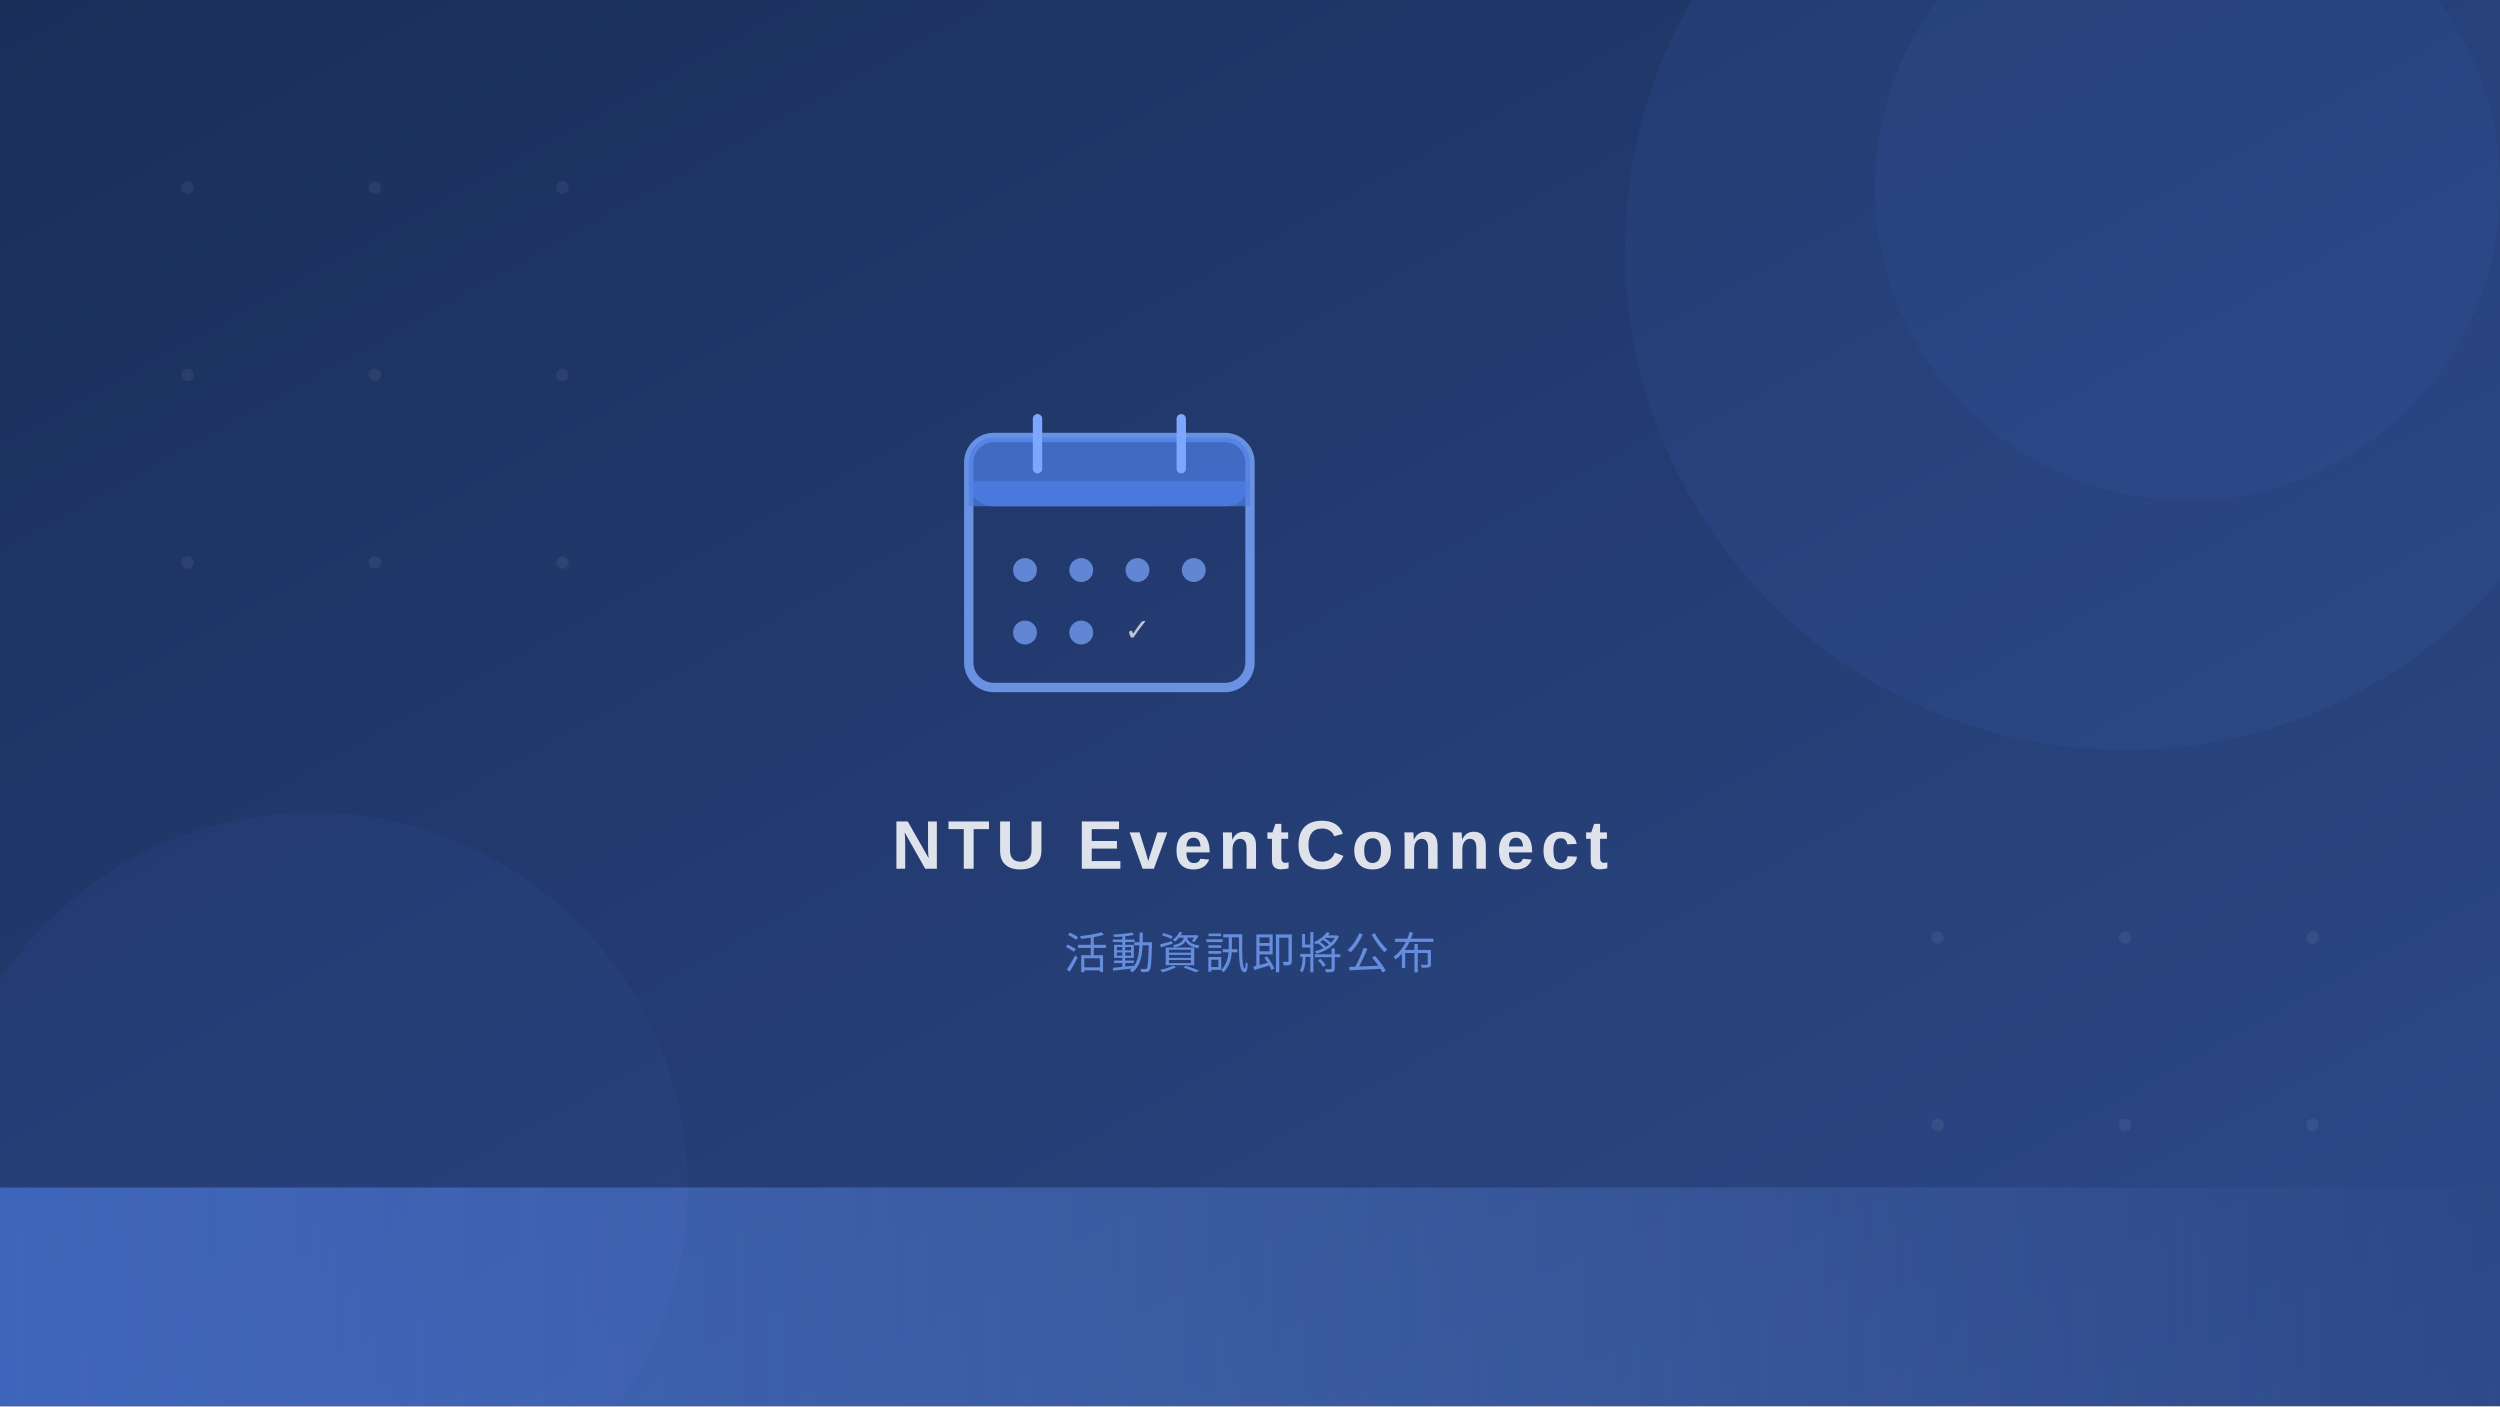
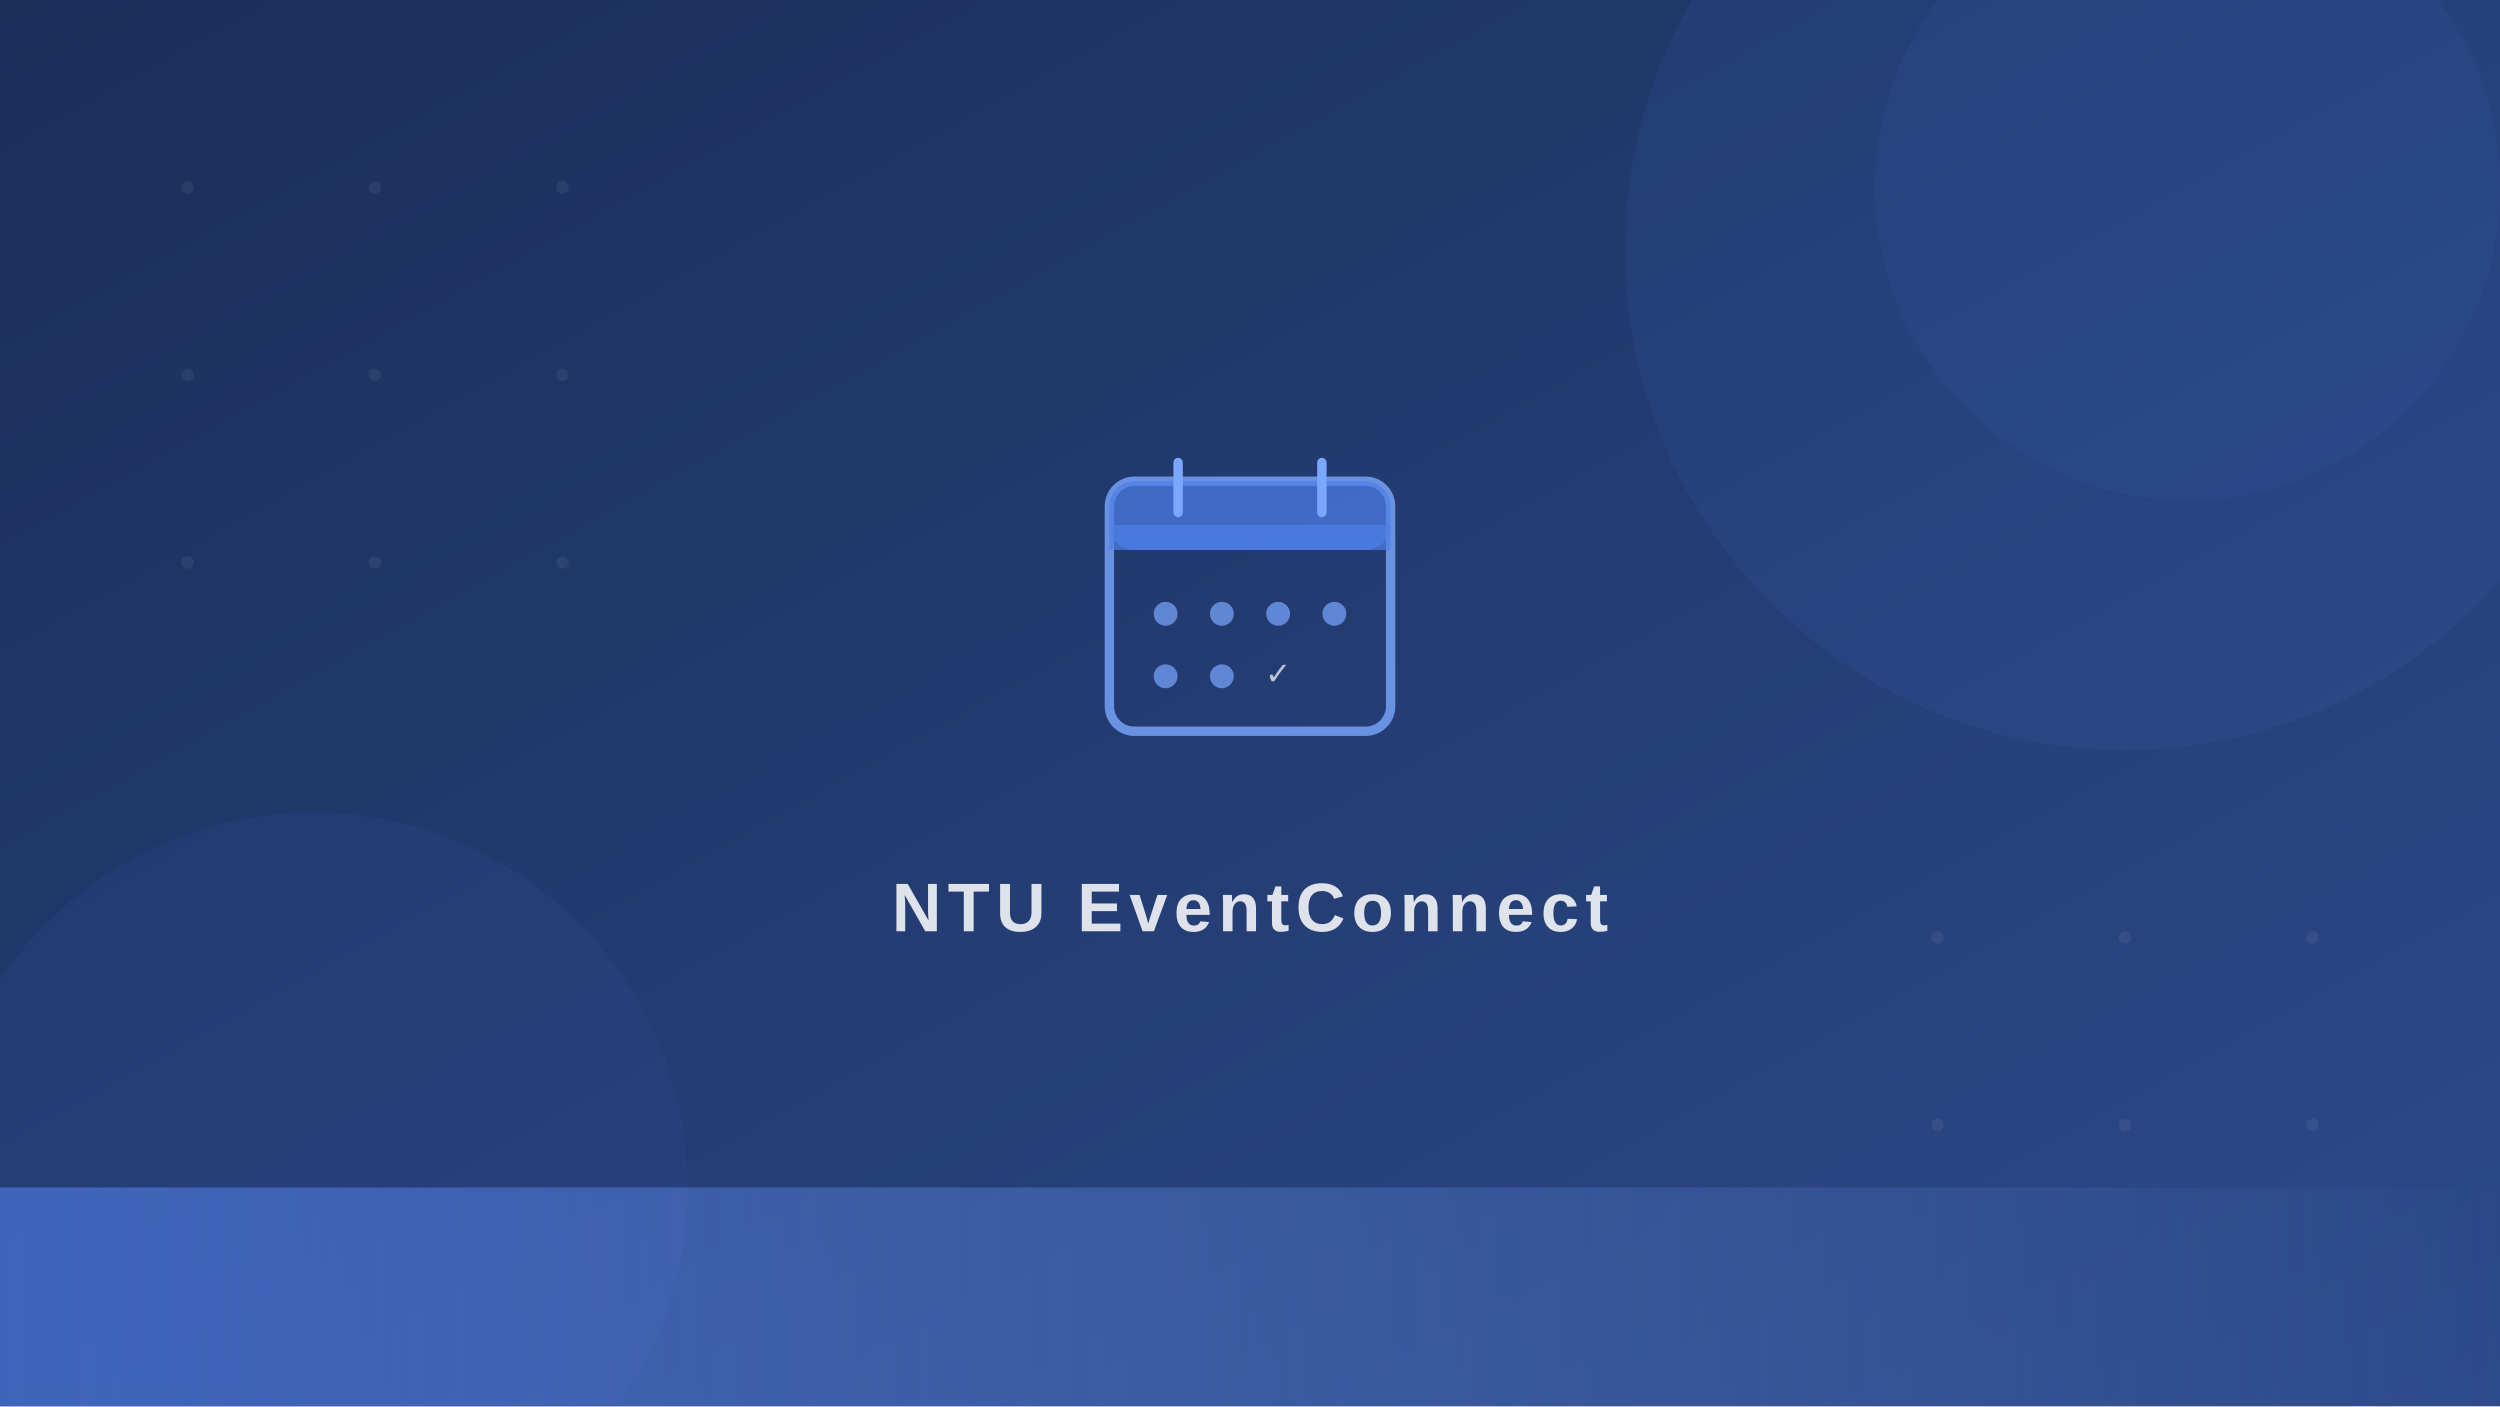
<svg xmlns="http://www.w3.org/2000/svg" width="800" height="450" viewBox="0 0 800 450">
  <defs>
    <linearGradient id="bg" x1="0%" y1="0%" x2="100%" y2="100%">
      <stop offset="0%" style="stop-color:#1a2e5a;stop-opacity:1" />
      <stop offset="100%" style="stop-color:#2d4a8a;stop-opacity:1" />
    </linearGradient>
    <linearGradient id="accent" x1="0%" y1="0%" x2="100%" y2="0%">
      <stop offset="0%" style="stop-color:#4f7fe8;stop-opacity:0.6" />
      <stop offset="100%" style="stop-color:#7ba7ff;stop-opacity:0" />
    </linearGradient>
  </defs>
  <rect width="800" height="450" fill="url(#bg)" />
  <circle cx="680" cy="80" r="160" fill="#4f7fe8" opacity="0.08" />
  <circle cx="700" cy="60" r="100" fill="#4f7fe8" opacity="0.07" />
  <circle cx="100" cy="380" r="120" fill="#4f7fe8" opacity="0.06" />
  <rect x="0" y="380" width="800" height="70" fill="url(#accent)" />
  <g opacity="0.06" fill="#ffffff">
    <circle cx="60" cy="60" r="2" />
    <circle cx="120" cy="60" r="2" />
    <circle cx="180" cy="60" r="2" />
    <circle cx="60" cy="120" r="2" />
    <circle cx="120" cy="120" r="2" />
    <circle cx="180" cy="120" r="2" />
    <circle cx="60" cy="180" r="2" />
    <circle cx="120" cy="180" r="2" />
    <circle cx="180" cy="180" r="2" />
    <circle cx="620" cy="300" r="2" />
    <circle cx="680" cy="300" r="2" />
    <circle cx="740" cy="300" r="2" />
    <circle cx="620" cy="360" r="2" />
    <circle cx="680" cy="360" r="2" />
    <circle cx="740" cy="360" r="2" />
  </g>
-   <g transform="translate(310, 130)">
+   <g transform="translate(355, 144)">
    <rect x="0" y="10" width="90" height="80" rx="8" fill="none" stroke="#7ba7ff" stroke-width="3" opacity="0.8" />
    <rect x="0" y="10" width="90" height="22" rx="8" fill="#4f7fe8" opacity="0.7" />
    <rect x="0" y="24" width="90" height="8" fill="#4f7fe8" opacity="0.7" />
    <line x1="22" y1="4" x2="22" y2="20" stroke="#7ba7ff" stroke-width="3" stroke-linecap="round" />
    <line x1="68" y1="4" x2="68" y2="20" stroke="#7ba7ff" stroke-width="3" stroke-linecap="round" />
    <g fill="#7ba7ff" opacity="0.7" font-family="sans-serif" font-size="10" text-anchor="middle">
      <text x="18" y="55">●</text>
      <text x="36" y="55">●</text>
      <text x="54" y="55">●</text>
      <text x="72" y="55">●</text>
      <text x="18" y="75">●</text>
      <text x="36" y="75">●</text>
      <text x="54" y="75" fill="#ffffff" opacity="1">✓</text>
    </g>
  </g>
-   <text x="400" y="278" font-family="'Helvetica Neue', Arial, sans-serif" font-size="22" font-weight="600" fill="#ffffff" opacity="0.85" text-anchor="middle" letter-spacing="2">
+   <text x="400" y="298" font-family="'Helvetica Neue', Arial, sans-serif" font-size="22" font-weight="600" fill="#ffffff" opacity="0.85" text-anchor="middle" letter-spacing="2">
    NTU EventConnect
  </text>
-   <text x="400" y="310" font-family="'Helvetica Neue', Arial, sans-serif" font-size="14" fill="#7ba7ff" opacity="0.75" text-anchor="middle" letter-spacing="1">
-     活動資訊即將公布
-   </text>
</svg>
